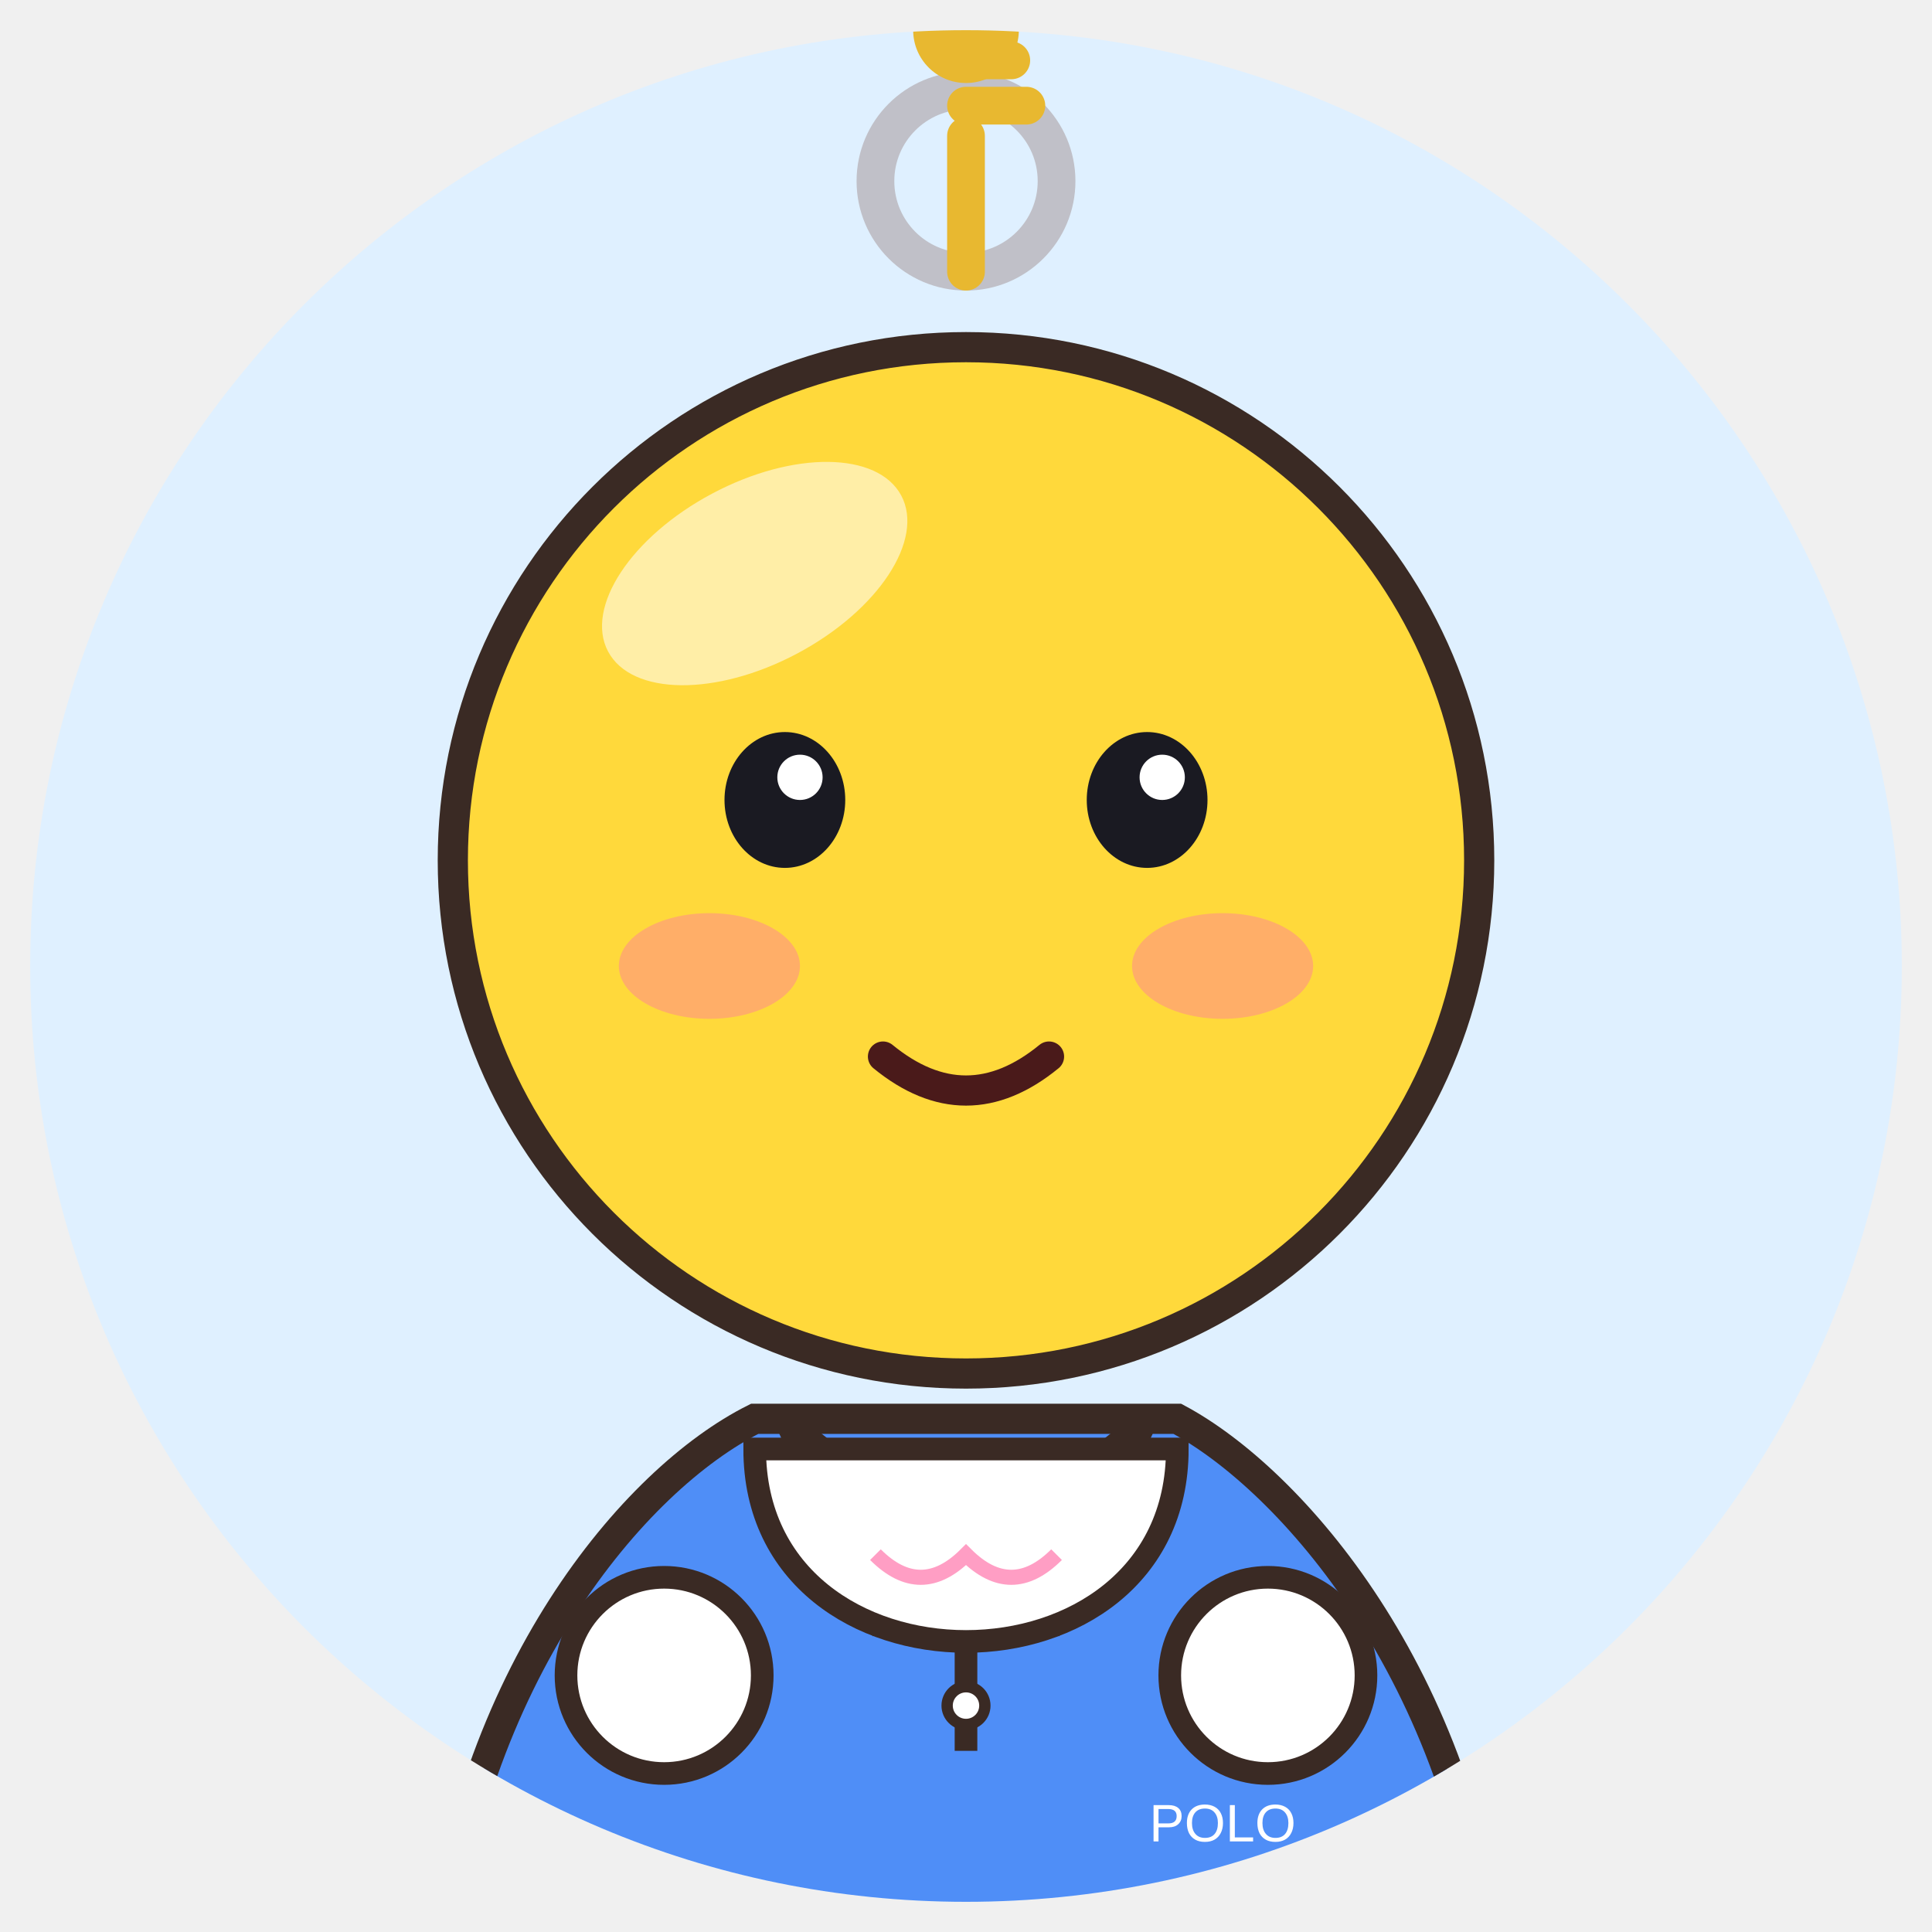
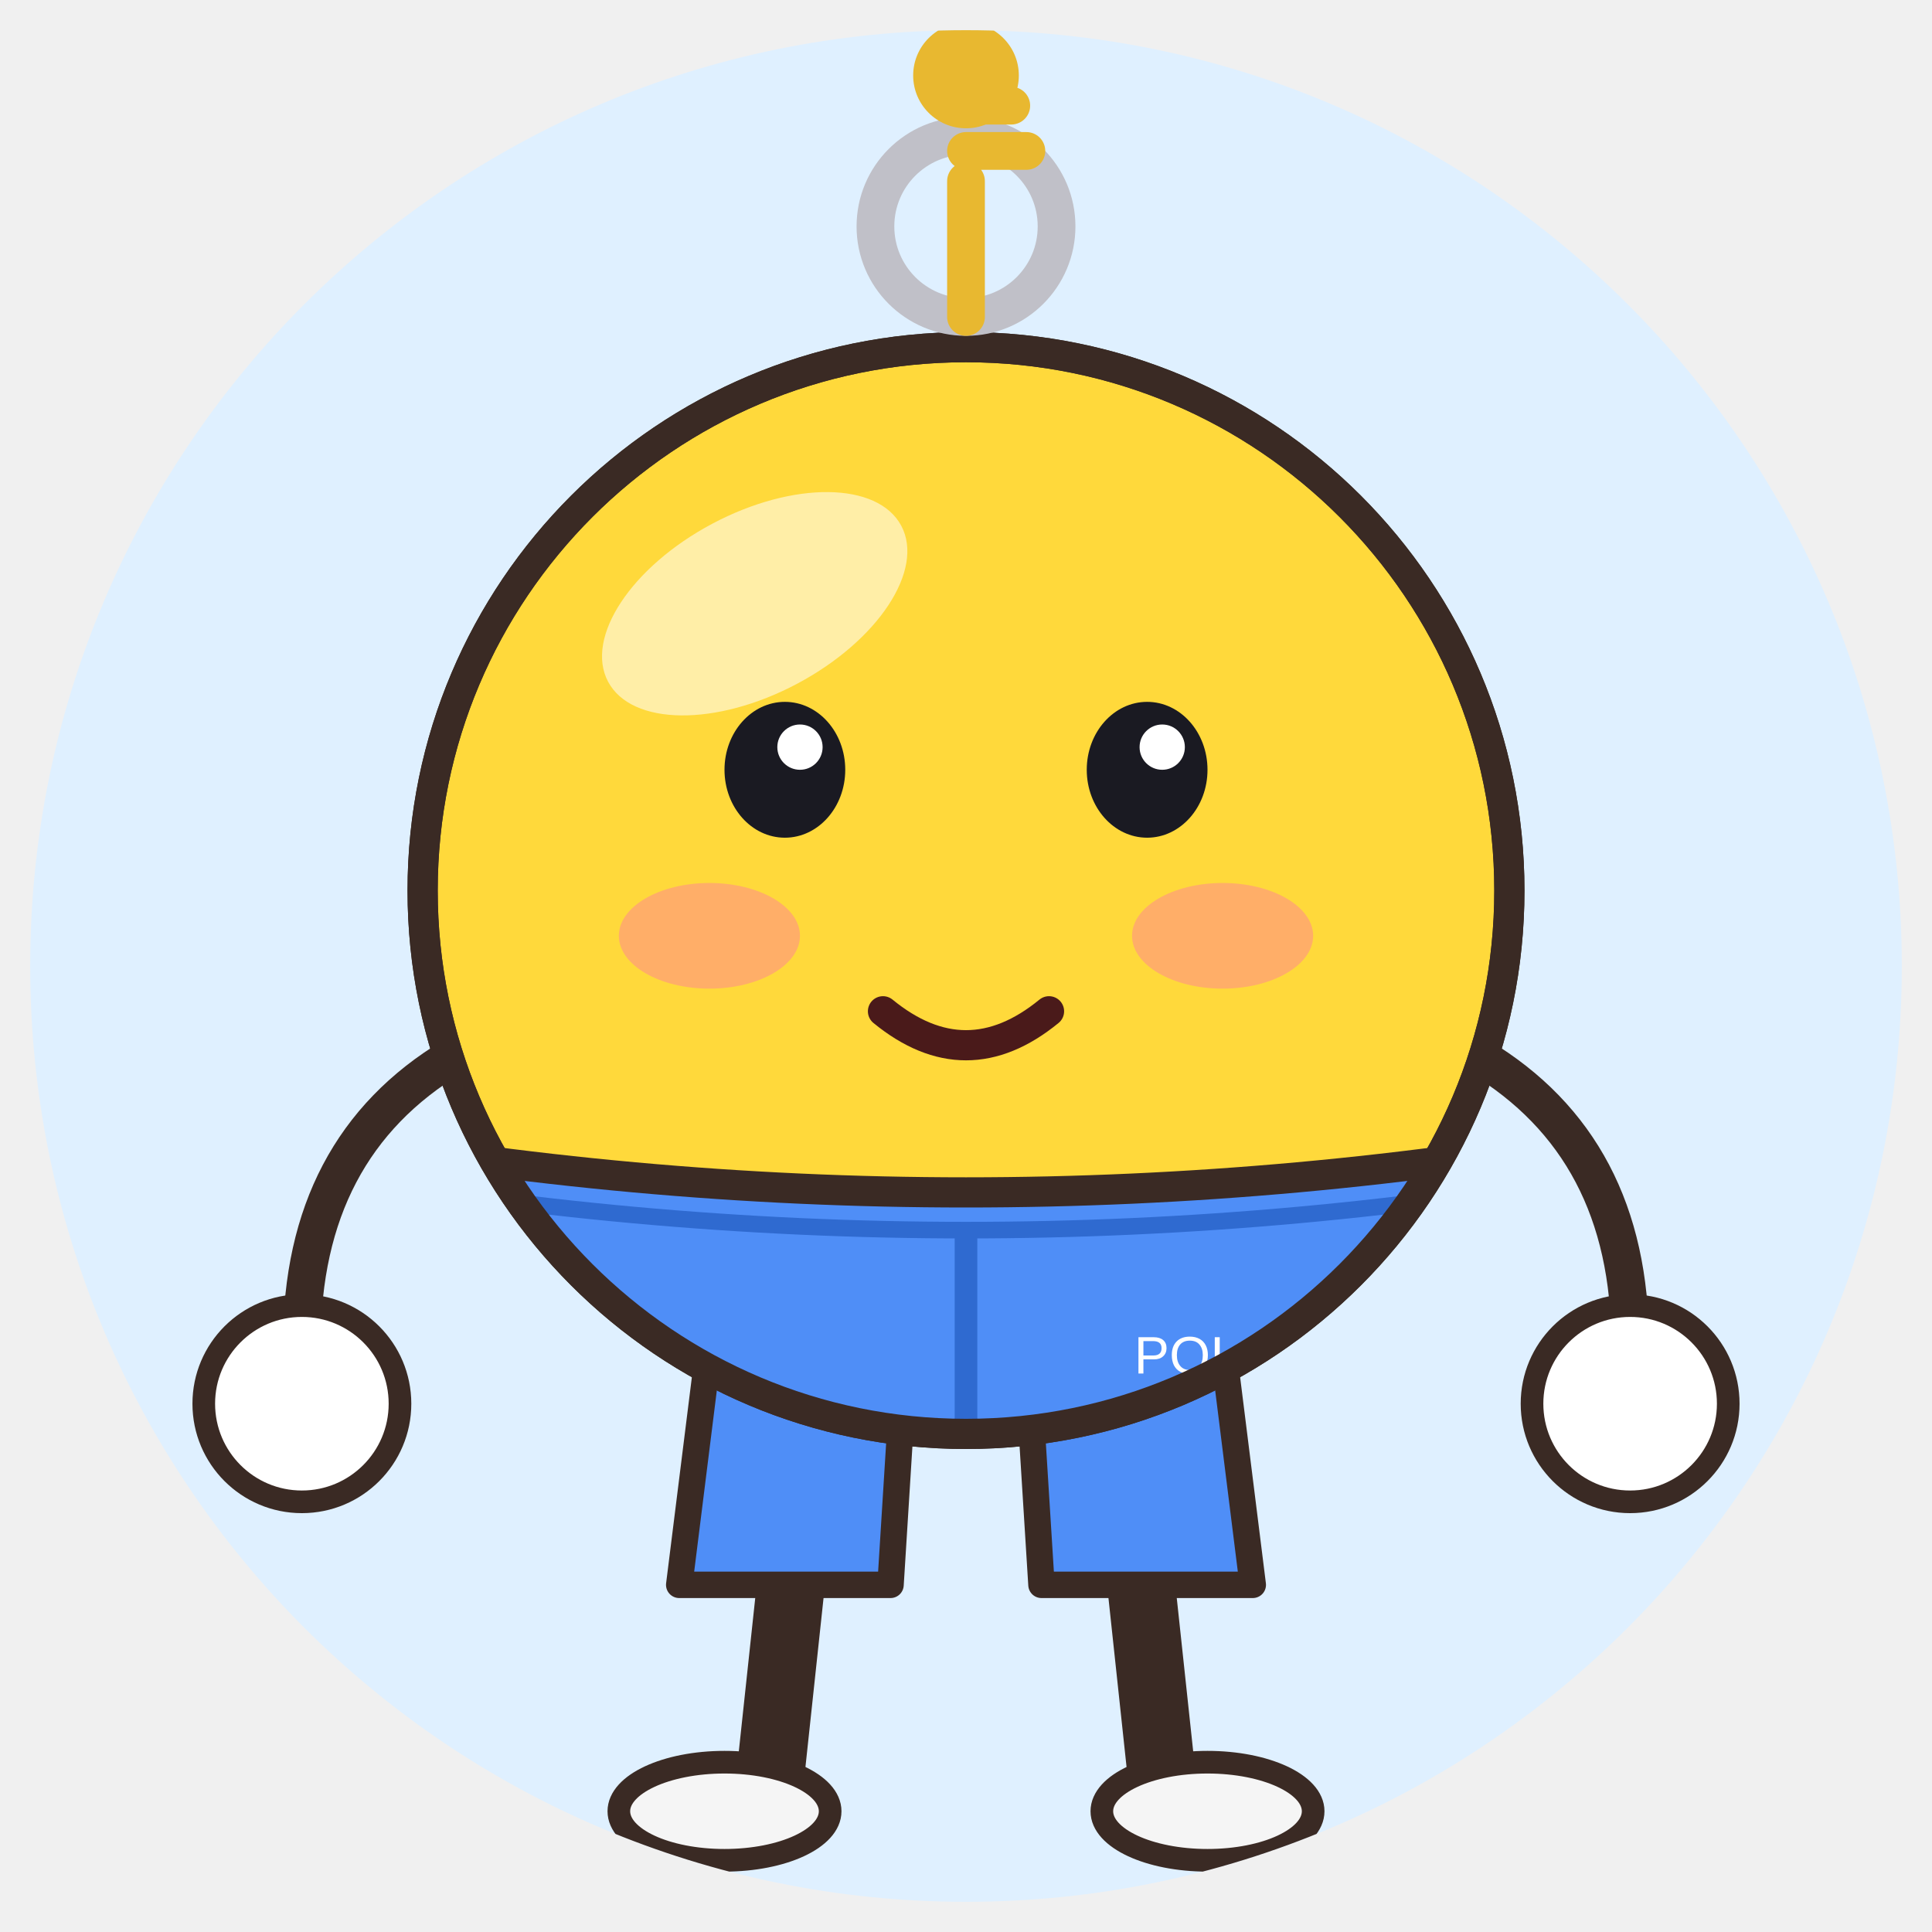
<svg xmlns="http://www.w3.org/2000/svg" viewBox="0 0 256 256" width="256" height="256">
  <defs>
-     <linearGradient id="rb" x1="0" y1="0" x2="1" y2="1">
-       <stop offset="0" stop-color="#ff7b7b" />
-       <stop offset=".2" stop-color="#ffc56b" />
-       <stop offset=".4" stop-color="#fff07a" />
-       <stop offset=".6" stop-color="#8ef08e" />
-       <stop offset=".8" stop-color="#7ac8ff" />
-       <stop offset="1" stop-color="#c49bff" />
-     </linearGradient>
    <clipPath id="cc">
      <circle cx="128" cy="128" r="124" />
+     </clipPath>
+     <clipPath id="bd">
+       <circle cx="128" cy="118" r="72" />
    </clipPath>
  </defs>
  <circle cx="128" cy="128" r="124" fill="#dff0ff" />
  <g clip-path="url(#cc)">
-     <path d="M58 262 C62 222 84 196 100 188 L156 188 C171 196 194 222 198 262 Z" fill="#4f8ef7" stroke="#3a2a24" stroke-width="4" />
-     <path d="M104 188 L124 204 L116 214 Z M152 188 L132 204 L140 214 Z" fill="#fff" stroke="#3a2a24" stroke-width="3" />
-     <path d="M128 204 L128 232" stroke="#3a2a24" stroke-width="3" />
-     <g fill="#fff" stroke="#3a2a24" stroke-width="1.5">
-       <circle cx="128" cy="214" r="2.5" />
-       <circle cx="128" cy="226" r="2.5" />
+     <path d="M108 180 L102 236 M148 180 L154 236" stroke="#3a2a24" stroke-width="9" stroke-linecap="round" />
+     <ellipse cx="96" cy="240" rx="14" ry="6.5" fill="#f5f5f5" stroke="#3a2a24" stroke-width="3" />
+     <ellipse cx="160" cy="240" rx="14" ry="6.5" fill="#f5f5f5" stroke="#3a2a24" stroke-width="3" />
+     <path d="M94 178 L90 210 H118 L120 178 Z M136 178 L138 210 H166 L162 178 Z" fill="#4f8ef7" stroke="#3a2a24" stroke-width="3.5" stroke-linejoin="round" />
+     <path d="M60 140 Q40 152 40 178 M196 140 Q216 152 216 178" fill="none" stroke="#3a2a24" stroke-width="5" stroke-linecap="round" />
+     <g fill="#ffffff" stroke="#3a2a24" stroke-width="3">
+       <circle cx="40" cy="186" r="13" />
+       <circle cx="216" cy="186" r="13" />
    </g>
-     <path d="M156 226 c4 -6 10 -6 12 0" fill="none" stroke="#fff" stroke-width="2.5" />
-     <text x="162" y="244" font-family="Arial" font-size="7" fill="#fff" text-anchor="middle">POLO</text>
-     <path d="M100 192 C100 226 156 226 156 192 Z" fill="#fff" stroke="#3a2a24" stroke-width="3" />
-     <path d="M116 206 c4 4 8 4 12 0 c4 4 8 4 12 0" fill="none" stroke="#ff9ec4" stroke-width="2" />
-     <g fill="#ffffff" stroke="#3a2a24" stroke-width="3">
-       <circle cx="88" cy="222" r="13" />
-       <circle cx="168" cy="222" r="13" />
+     <circle cx="128" cy="118" r="72" fill="#ffd93b" stroke="#3a2a24" stroke-width="4" />
+     <g clip-path="url(#bd)">
+       <path d="M40 150 Q128 166 216 150 V200 H40 Z" fill="#4f8ef7" stroke="#3a2a24" stroke-width="4" />
+       <path d="M40 155 Q128 171 216 155" fill="none" stroke="#2f6ad0" stroke-width="2.2" />
+       <path d="M128 164 V192" stroke="#2f6ad0" stroke-width="3" />
+       <text x="160" y="182" font-family="Arial" font-size="7" fill="#fff" text-anchor="middle">POLO</text>
    </g>
-     <circle cx="128" cy="114" r="68" fill="#ffd93b" stroke="#3a2a24" stroke-width="4" />
-     <ellipse cx="100" cy="76" rx="22" ry="12" fill="#fff" opacity=".55" transform="rotate(-28 100 76)" />
-     <ellipse cx="94" cy="128" rx="12" ry="7" fill="#ff7aa0" opacity=".45" />
-     <ellipse cx="162" cy="128" rx="12" ry="7" fill="#ff7aa0" opacity=".45" />
-     <ellipse cx="104" cy="106" rx="8" ry="9" fill="#1a1a22" />
-     <circle cx="106" cy="103" r="3" fill="#fff" />
-     <ellipse cx="152" cy="106" rx="8" ry="9" fill="#1a1a22" />
-     <circle cx="154" cy="103" r="3" fill="#fff" />
-     <path d="M117 140 Q128 149 139 140" fill="none" stroke="#4a1a1a" stroke-width="4" stroke-linecap="round" />
-     <circle cx="128" cy="24" r="12" fill="none" stroke="#c0c0c8" stroke-width="5" />
-     <path d="M128 36 L128 18 M128 14 l8 0 M128 8 l6 0" stroke="#e8b830" stroke-width="5" stroke-linecap="round" />
-     <circle cx="128" cy="4" r="7" fill="#e8b830" />
+     <circle cx="128" cy="118" r="72" fill="none" stroke="#3a2a24" stroke-width="4" />
+     <ellipse cx="100" cy="80" rx="22" ry="12" fill="#fff" opacity=".55" transform="rotate(-28 100 80)" />
+     <ellipse cx="94" cy="124" rx="12" ry="7" fill="#ff7aa0" opacity=".45" />
+     <ellipse cx="162" cy="124" rx="12" ry="7" fill="#ff7aa0" opacity=".45" />
+     <ellipse cx="104" cy="102" rx="8" ry="9" fill="#1a1a22" />
+     <circle cx="106" cy="99" r="3" fill="#fff" />
+     <ellipse cx="152" cy="102" rx="8" ry="9" fill="#1a1a22" />
+     <circle cx="154" cy="99" r="3" fill="#fff" />
+     <path d="M117 134 Q128 143 139 134" fill="none" stroke="#4a1a1a" stroke-width="4" stroke-linecap="round" />
+     <circle cx="128" cy="30" r="12" fill="none" stroke="#c0c0c8" stroke-width="5" />
+     <path d="M128 42 L128 24 M128 20 l8 0 M128 14 l6 0" stroke="#e8b830" stroke-width="5" stroke-linecap="round" />
+     <circle cx="128" cy="10" r="7" fill="#e8b830" />
  </g>
</svg>
